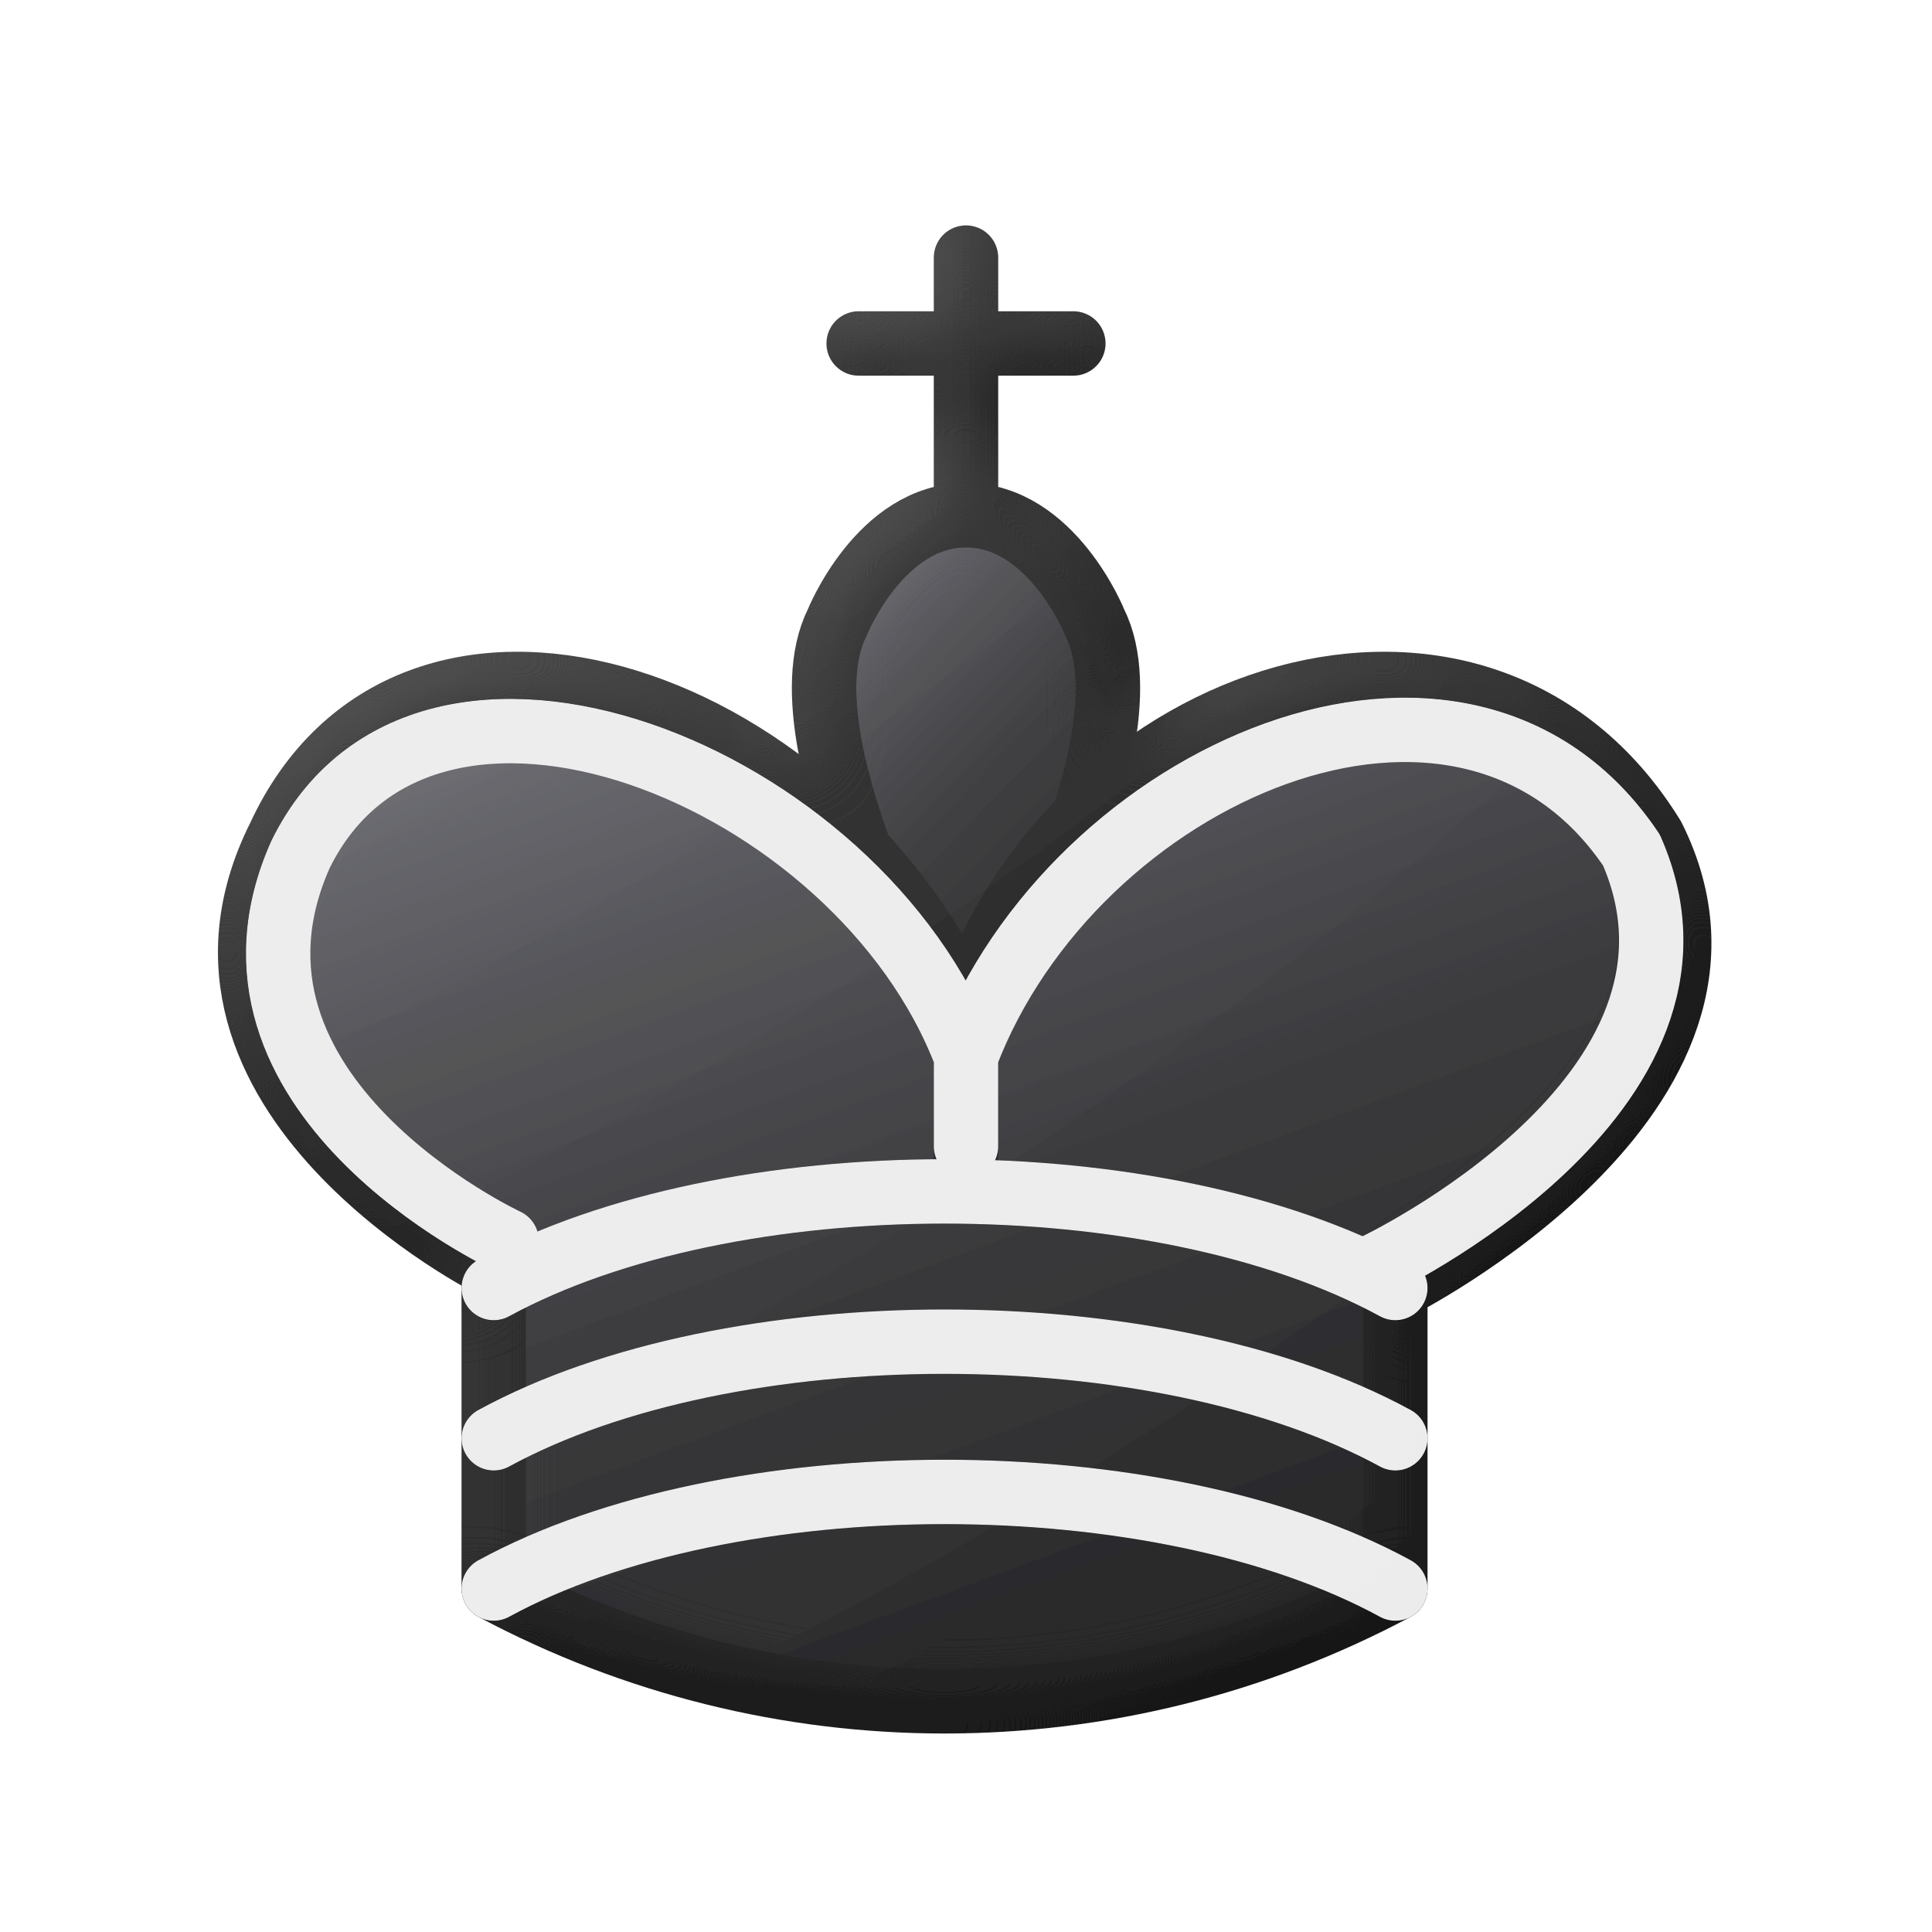
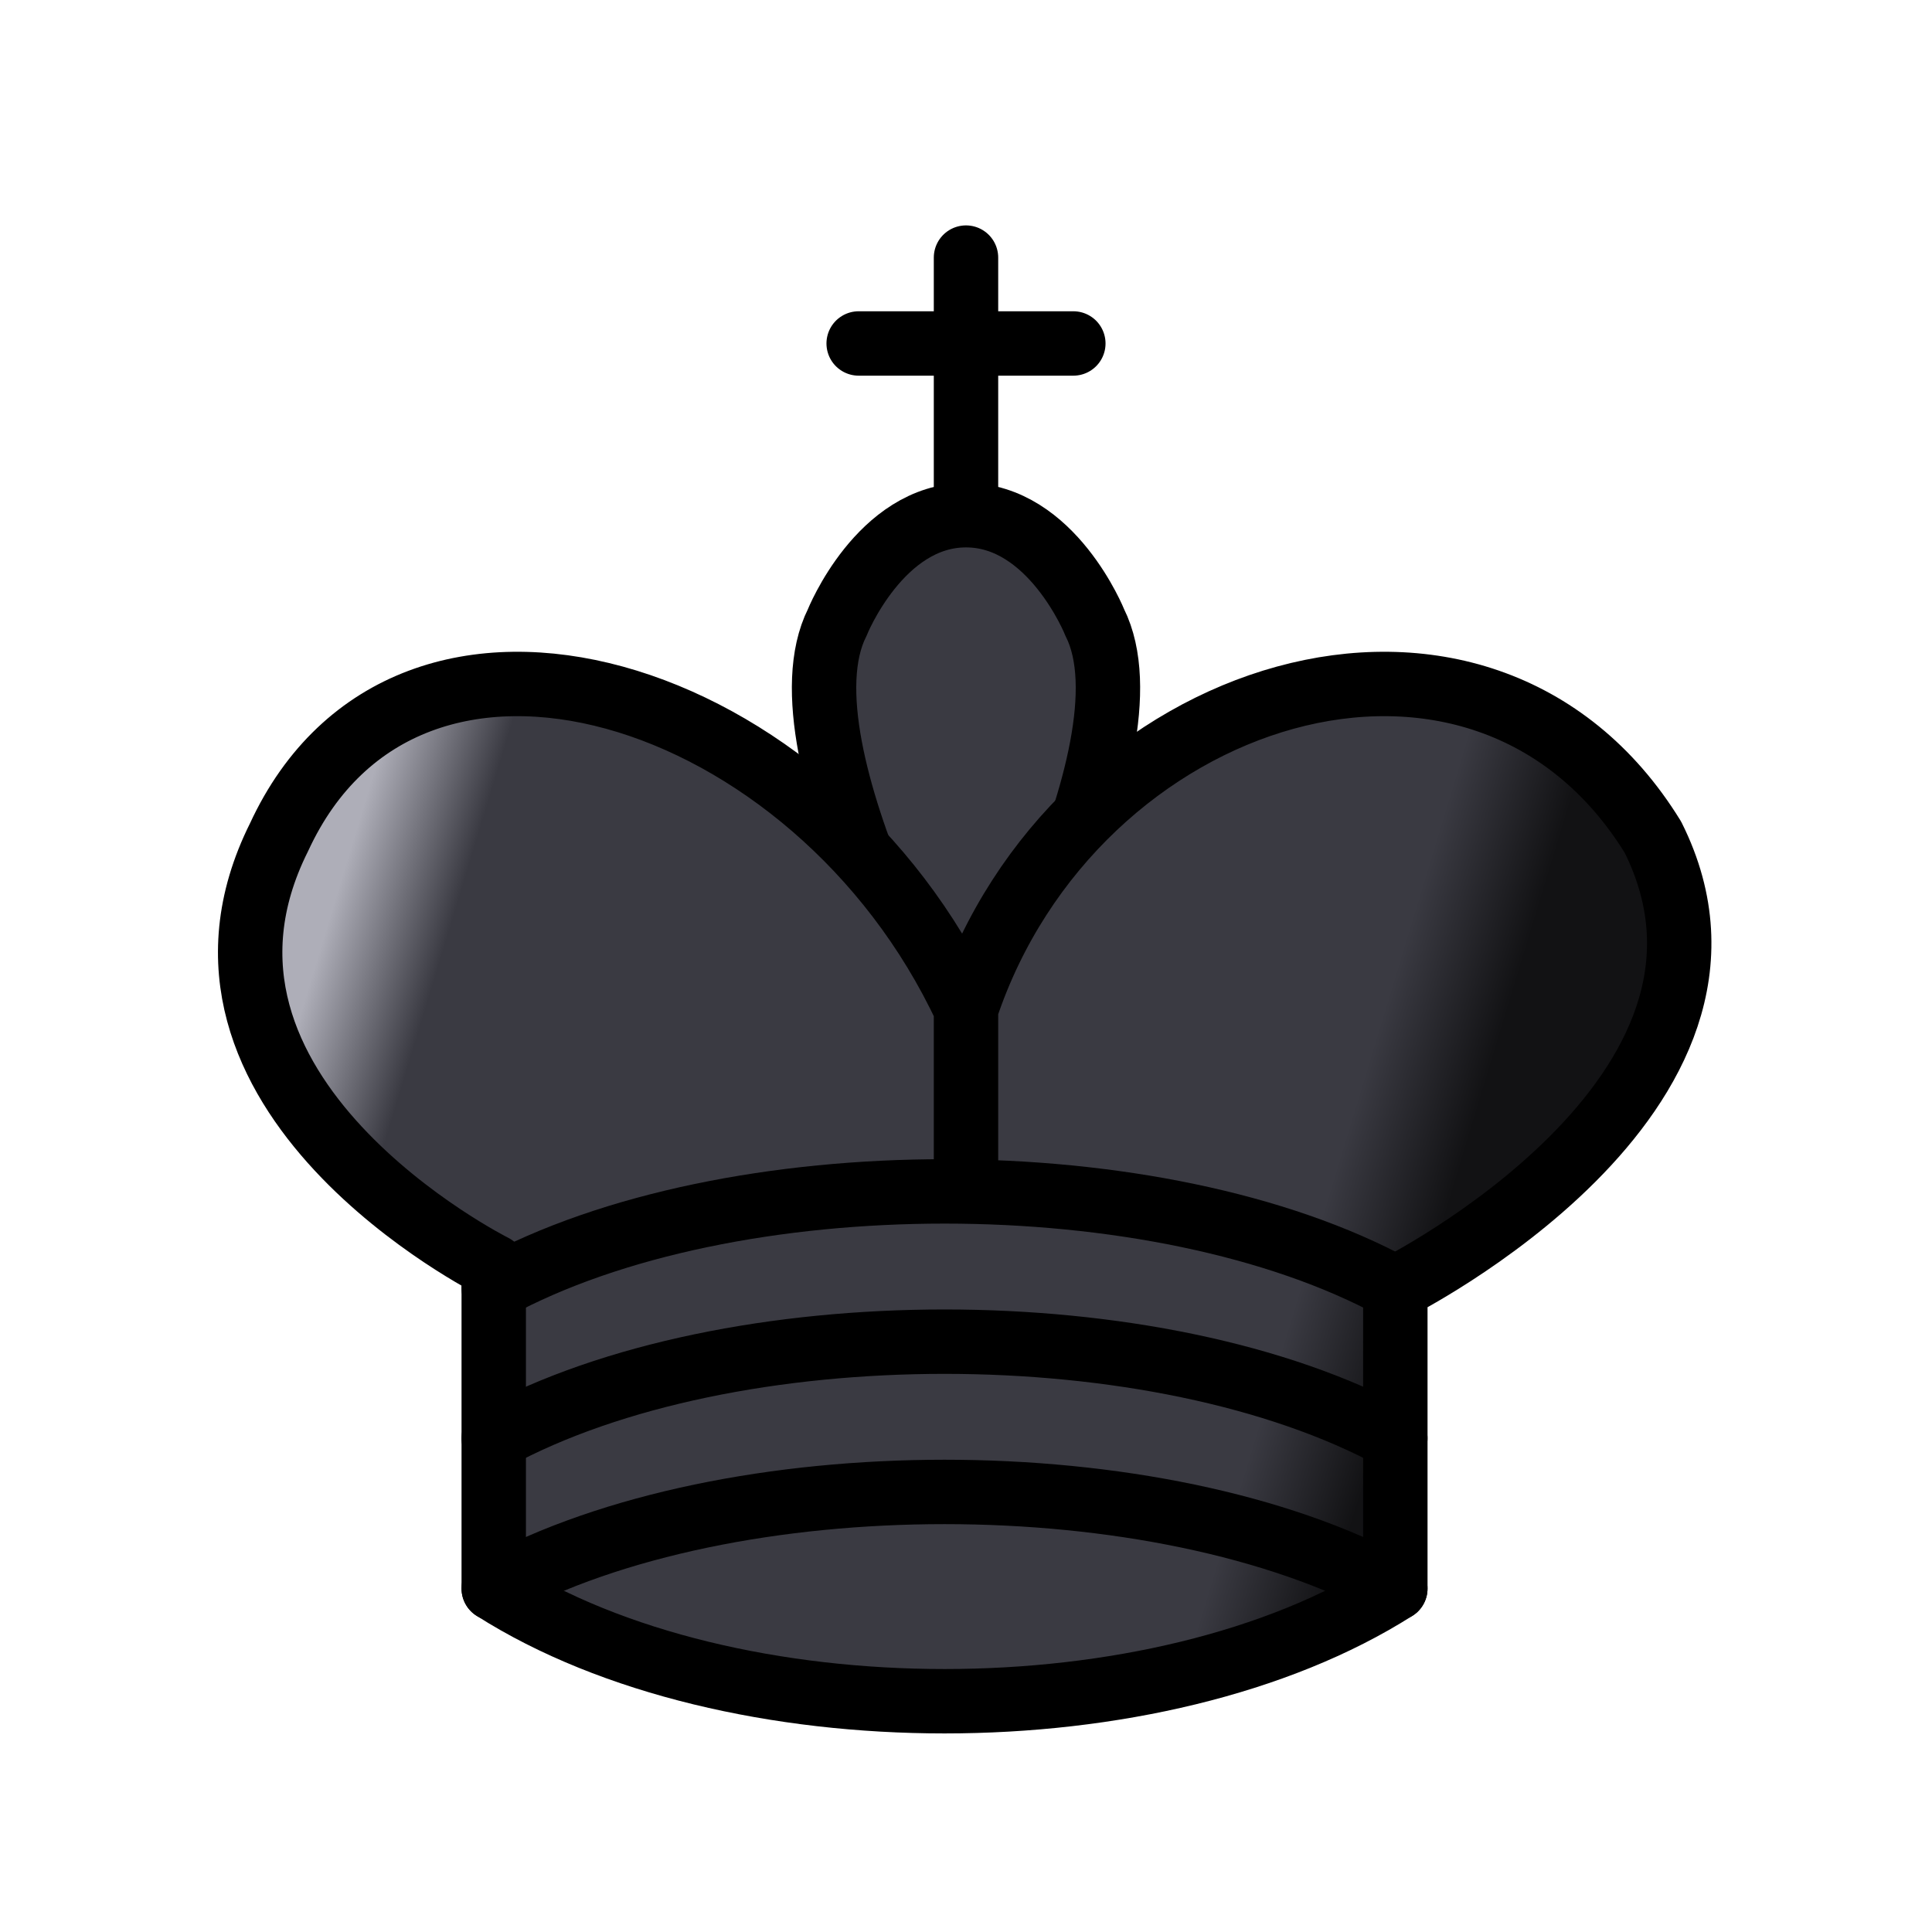
<svg xmlns="http://www.w3.org/2000/svg" viewBox="0 0 45 45">
  <defs>
-     <linearGradient id="gW" x1="0.2" y1="0.05" x2="0.7" y2="1">
+     <linearGradient id="gW" gradientUnits="userSpaceOnUse" x1="6" y1="15" x2="39" y2="25">
      <stop offset="0" stop-color="#ffffff" />
-       <stop offset="0.55" stop-color="#f0f0f0" />
-       <stop offset="1" stop-color="#c7c7cf" />
+       <stop offset="0.62" stop-color="#ffffff" />
+       <stop offset="0.72" stop-color="#aeaeb8" />
+       <stop offset="1" stop-color="#aeaeb8" />
    </linearGradient>
-     <linearGradient id="gB" x1="0.2" y1="0.05" x2="0.7" y2="1">
-       <stop offset="0" stop-color="#5f5f66" />
-       <stop offset="0.5" stop-color="#28282c" />
-       <stop offset="1" stop-color="#050505" />
+     <linearGradient id="gB" gradientUnits="userSpaceOnUse" x1="6" y1="15" x2="39" y2="25">
+       <stop offset="0" stop-color="#aeaeb8" />
+       <stop offset="0.1" stop-color="#aeaeb8" />
+       <stop offset="0.18" stop-color="#3a3a42" />
+       <stop offset="0.8" stop-color="#3a3a42" />
+       <stop offset="0.88" stop-color="#121214" />
+       <stop offset="1" stop-color="#121214" />
    </linearGradient>
-     <filter id="edge" x="-40%" y="-40%" width="180%" height="180%">
-       <feDropShadow dx="0" dy="1.2" stdDeviation="1" flood-color="#000" flood-opacity="0.4" />
-       <feGaussianBlur in="SourceAlpha" stdDeviation="0.9" result="blur" />
-       <feSpecularLighting in="blur" surfaceScale="3.5" specularConstant="0.8" specularExponent="20" lighting-color="#ffffff" result="spec">
-         <fePointLight x="-30" y="-55" z="45" />
-       </feSpecularLighting>
-       <feComposite in="spec" in2="SourceAlpha" operator="in" result="specClip" />
-       <feMerge>
-         <feMergeNode in="SourceGraphic" />
-         <feMergeNode in="specClip" />
-       </feMerge>
-     </filter>
+     <radialGradient id="gW-dot" cx="0.32" cy="0.3" r="0.85">
+       <stop offset="0" stop-color="#ffffff" />
+       <stop offset="0.55" stop-color="#ffffff" />
+       <stop offset="1" stop-color="#aeaeb8" />
+     </radialGradient>
+     <radialGradient id="gB-dot" cx="0.32" cy="0.3" r="0.9">
+       <stop offset="0" stop-color="#aeaeb8" />
+       <stop offset="0.3" stop-color="#aeaeb8" />
+       <stop offset="0.55" stop-color="#3a3a42" />
+       <stop offset="1" stop-color="#121214" />
+     </radialGradient>
  </defs>
-   <g filter="url(#edge)">
-     <g fill="none" fill-rule="evenodd" stroke="#000" stroke-linecap="round" stroke-linejoin="round" stroke-width="1.5">
-       <path stroke-linejoin="miter" d="M22.5 11.6V6" />
-       <path fill="url(#gB)" stroke-linecap="butt" stroke-linejoin="miter" d="M22.5 25s4.5-7.5 3-10.5c0 0-1-2.5-3-2.5s-3 2.5-3 2.5c-1.5 3 3 10.5 3 10.5" />
-       <path fill="url(#gB)" d="M11.5 37a22.3 22.3 0 0 0 21 0v-7s9-4.5 6-10.5c-4-6.5-13.5-3.5-16 4V27v-3.5c-3.5-7.5-13-10.5-16-4-3 6 5 10 5 10z" />
-       <path stroke-linejoin="miter" d="M20 8h5" />
-       <path stroke="#ececec" d="M32 29.5s8.5-4 6-9.7C34.1 14 25 18 22.5 24.6v2.1-2.1C20 18 9.9 14 7 19.9c-2.5 5.6 4.8 9 4.8 9" />
-       <path stroke="#ececec" d="M11.5 30c5.5-3 15.5-3 21 0m-21 3.5c5.5-3 15.5-3 21 0m-21 3.5c5.5-3 15.5-3 21 0" />
-     </g>
+   <g fill="none" fill-rule="evenodd" stroke="#000" stroke-linecap="round" stroke-linejoin="round" stroke-width="1.5">
+     <path stroke-linejoin="miter" d="M22.5 11.63V6M20 8h5" />
+     <path fill="url(#gB)" stroke-linecap="butt" stroke-linejoin="miter" d="M22.5 25s4.5-7.5 3-10.5c0 0-1-2.5-3-2.5s-3 2.5-3 2.5c-1.5 3 3 10.5 3 10.5" />
+     <path fill="url(#gB)" d="M11.5 37c5.5 3.5 15.5 3.5 21 0v-7s9-4.5 6-10.5c-4-6.5-13.5-3.5-16 4V27v-3.5c-3.5-7.5-13-10.5-16-4-3 6 5 10 5 10z" />
+     <path d="M11.5 30c5.5-3 15.5-3 21 0m-21 3.5c5.5-3 15.5-3 21 0m-21 3.5c5.5-3 15.5-3 21 0" />
  </g>
</svg>
